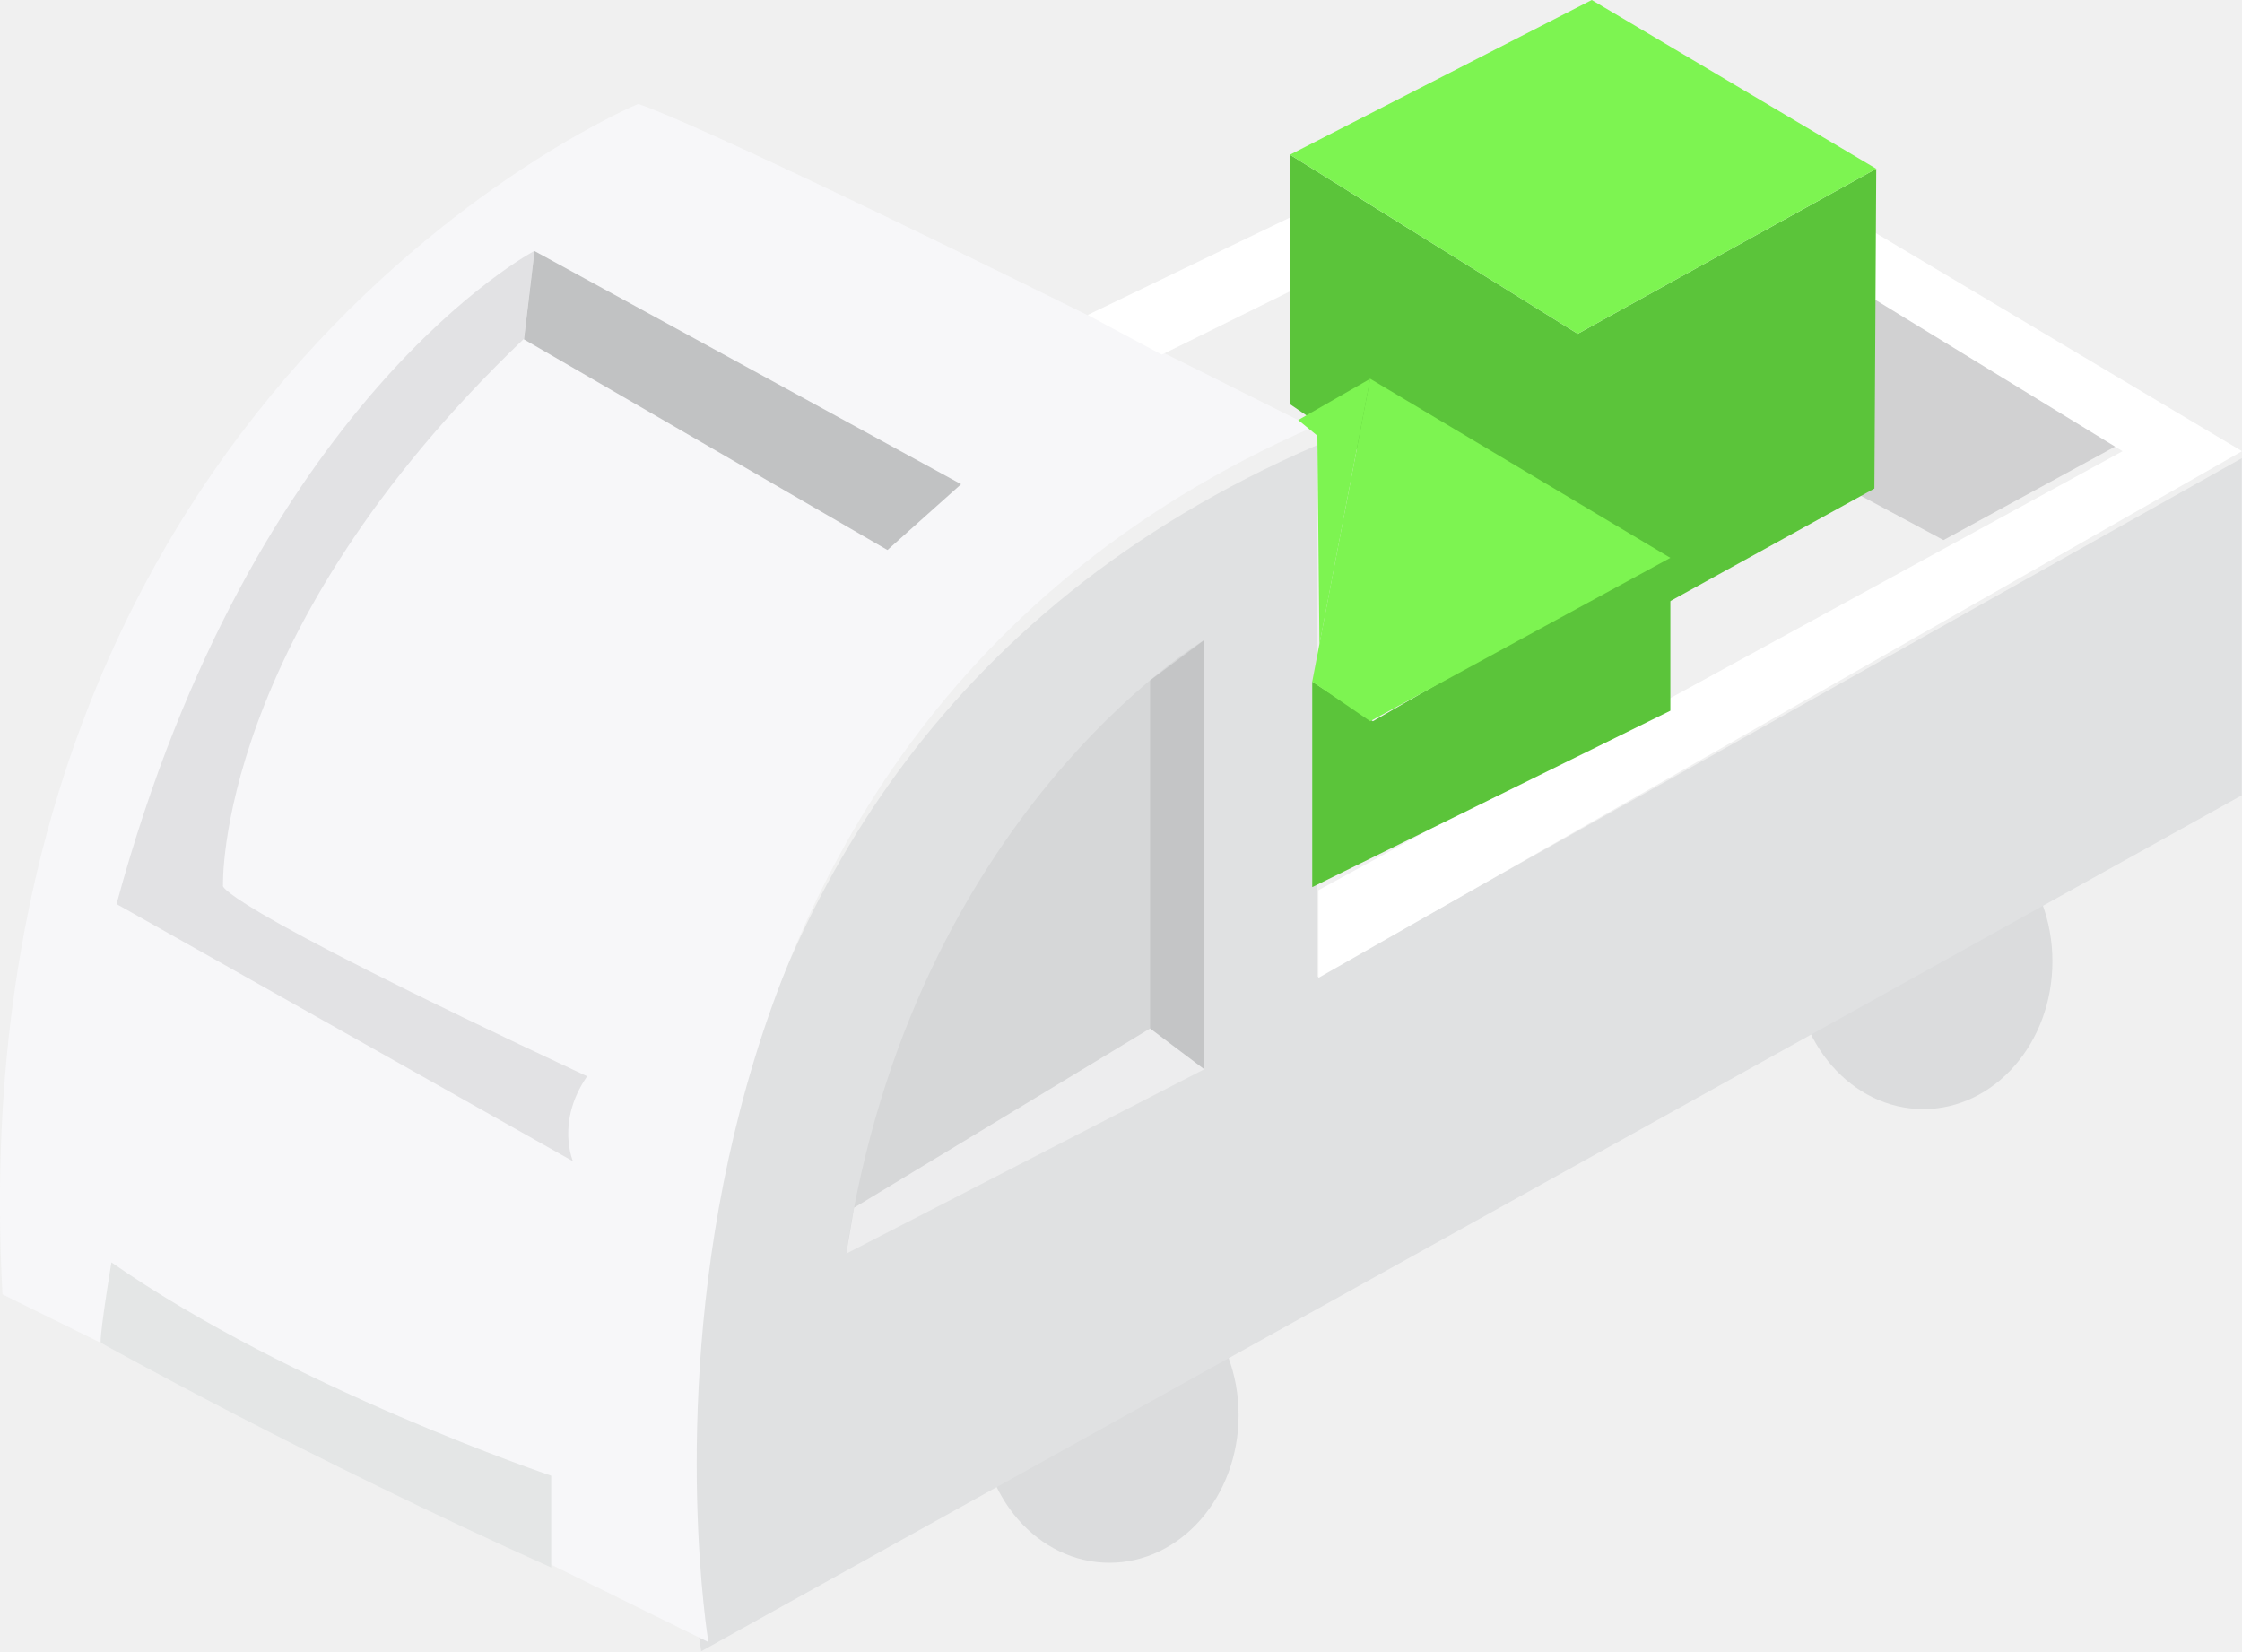
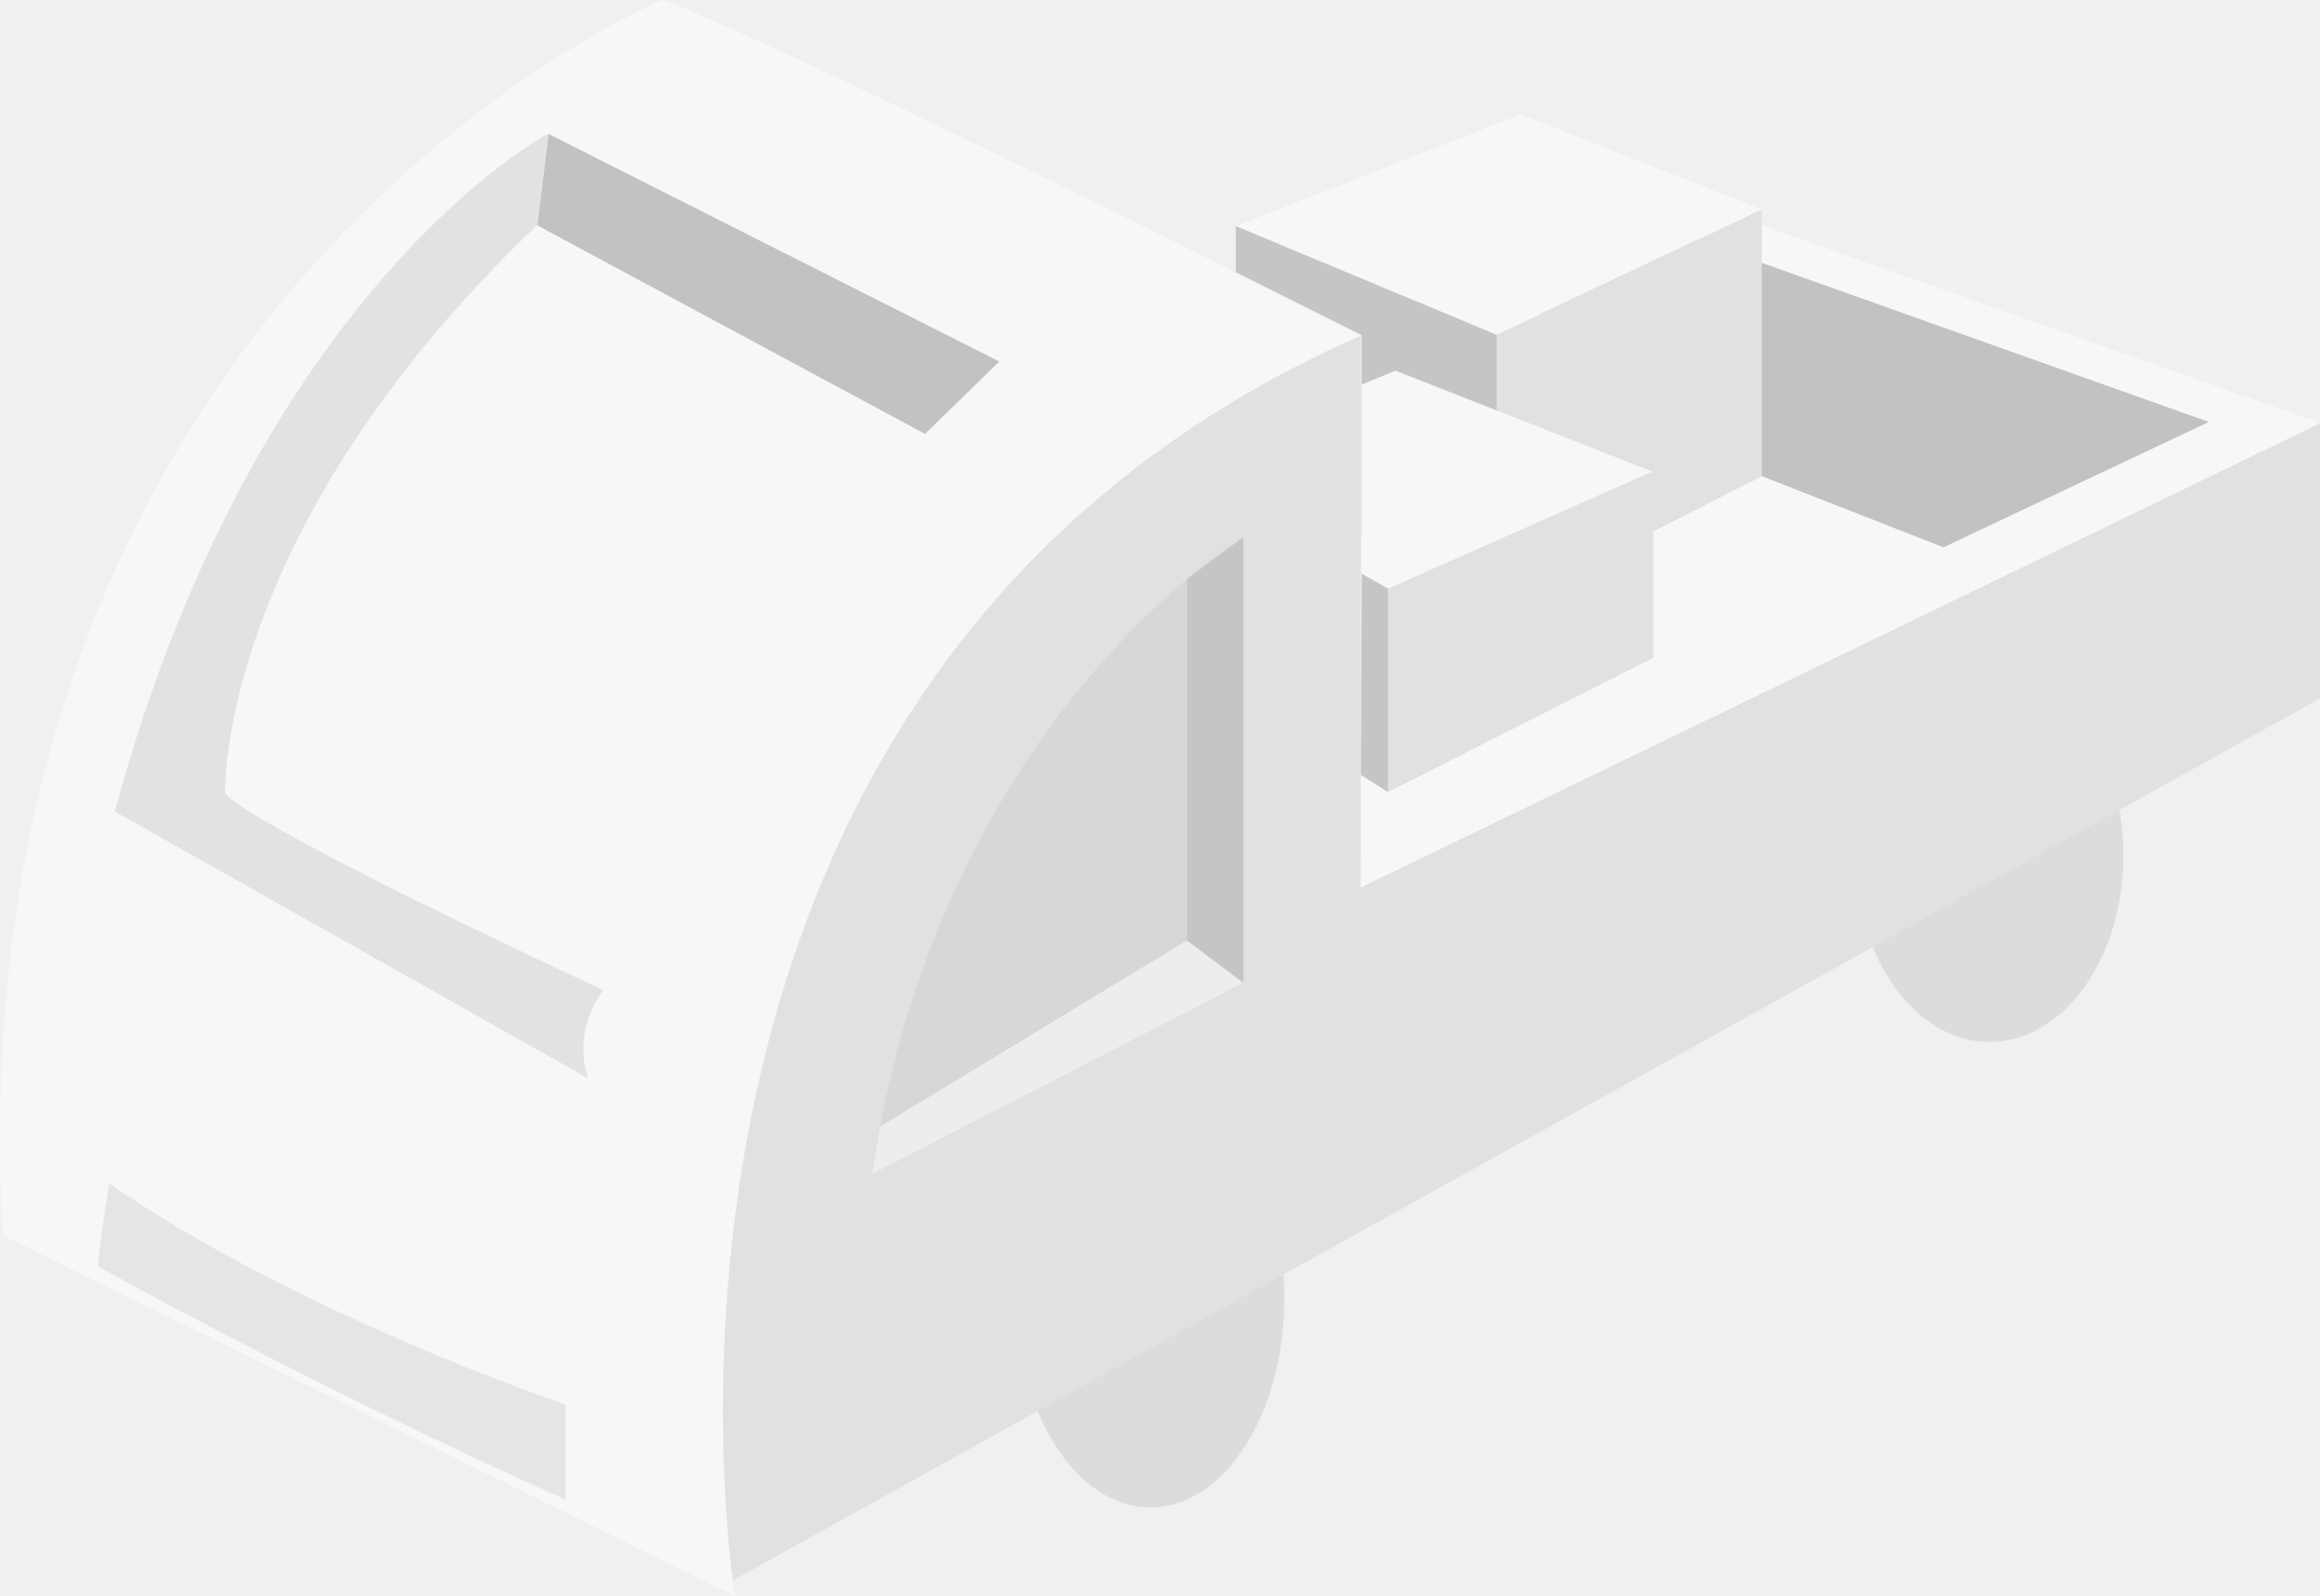
- <svg xmlns="http://www.w3.org/2000/svg" viewBox="0 0 108.68 80.04">
+ <svg xmlns="http://www.w3.org/2000/svg" viewBox="0 0 83.67 57.56">
  <defs>
-     <style>.d{fill:#d6d7d8;}.e{fill:#fff;}.f{fill:#7df451;}.g{fill:#f7f7f9;}.h{fill:#c1c2c3;}.i{fill:#d1d1d2;}.j{fill:#ededee;}.k{fill:#5bc43a;}.l{fill:#e4e6e6;}.m{fill:#e2e2e4;}.n{fill:#e0e1e2;}.o{fill:#c4c5c6;}.p{fill:#dbdcdd;}</style>
+     <style>.d{fill:#d6d7d8;}.e{fill:#fff;}.f{fill:#f7f7f9;}.g{fill:#c1c2c3;}.h{fill:#ededee;}.i{fill:#e4e6e6;}.j{fill:#e2e2e4;}.k{fill:#e0e1e2;}.l{fill:#c4c5c6;}.m{fill:#dbdcdd;}</style>
  </defs>
  <g id="a" />
  <g id="b">
    <g id="c">
-       <ellipse class="p" cx="53.78" cy="68.59" rx="6.26" ry="7.16" />
-       <ellipse class="p" cx="93.23" cy="46.6" rx="6.26" ry="7.16" />
-       <path class="n" d="M33.99,80.04s-7.4-42.38,29.87-58.47v25.79l44.81-25.15v16.34L33.99,80.04Z" />
-       <path class="d" d="M58.38,31.02s-14.17,8.43-17.36,29.74l17.36-8.94V31.02Z" />
-       <polygon class="j" points="41.4 58.54 58.38 48.26 58.38 51.83 41.02 60.77 41.4 58.54" />
-       <polygon class="o" points="55.75 32.98 55.75 49.85 58.38 51.83 58.38 31.02 55.75 32.98" />
-       <polygon class="i" points="90.31 14.13 102.56 21.63 94.21 26.18 90.09 23.97 90.31 14.13" />
-       <path class="g" d="M34.34,79.6s-7.15-42.89,29.28-58.89C33.77,5.72,30.93,5.04,30.93,5.04,30.93,5.04-2.26,18.83,.12,62.74l34.21,16.85Z" />
-       <polygon class="e" points="63.91 43.15 63.91 47.4 108.68 21.87 77.53 3.32 52.72 15.27 56.32 17.19 77.87 6.55 102.89 21.87 63.91 43.15" />
-       <path class="m" d="M27.78,56.3s-.85-1.91,.68-4.13c-18.55-8.68-17.65-9.26-17.65-9.26,0,0-.39-12.19,14.59-26.49l.51-4.26s-13.62,7.15-20.26,31.66l22.13,12.47Z" />
-       <polygon class="k" points="62.53 19.59 62.53 7.5 76.48 16.18 90.95 8.18 90.86 23.68 78.53 30.48 62.53 19.59" />
-       <polygon class="h" points="25.91 12.17 25.4 16.45 43.02 26.66 46.59 23.47 25.91 12.17" />
-       <path class="l" d="M4.89,65.09s10.09,5.63,21.83,10.89v-4.45s-12.51-4.21-21.32-10.34c-.64,3.96-.51,3.9-.51,3.9Z" />
-       <polygon class="f" points="62.53 7.5 77.16 0 90.95 8.18 76.48 16.18 62.53 7.5" />
-       <polygon class="k" points="63.61 33.04 66.55 34.96 80.97 26.66 80.97 34.45 63.61 43 63.61 33.04" />
-       <polygon class="f" points="66.42 18.36 80.97 27.04 66.42 34.96 63.61 33.04 66.42 18.36" />
-       <polygon class="f" points="62.93 20.36 66.42 18.36 63.96 31.24 63.86 21.12 62.93 20.36" />
+       <g>
+         <g>
+           <ellipse class="m" cx="41.49" cy="46.82" rx="4.83" ry="7.55" />
+           <ellipse class="m" cx="71.75" cy="30.86" rx="4.83" ry="6.72" />
+           <path class="k" d="M26.02,57.23S20.3,24.51,49.08,12.09V32L83.67,15.26v9.93L26.02,57.23Z" />
+           <path class="d" d="M44.84,19.38s-10.94,6.5-13.4,22.96l13.4-6.9V19.38Z" />
+           <polygon class="h" points="31.74 40.63 44.84 32.69 44.84 35.45 31.44 42.35 31.74 40.63" />
+           <polygon class="l" points="42.81 20.89 42.81 33.92 44.84 35.45 44.84 19.38 42.81 20.89" />
+           <path class="f" d="M26.51,57.56S20.99,24.44,49.11,12.09C26.07,.53,23.88,0,23.88,0,23.88,0-1.75,10.64,.09,44.55l26.41,13.01Z" />
+           <line class="e" x1="40.09" y1="3.97" x2="42.88" y2="5.45" />
+           <path class="j" d="M21.22,38.9s-.66-1.48,.53-3.19c-14.32-6.7-13.63-7.15-13.63-7.15,0,0-.3-9.41,11.26-20.45l.39-3.29S9.26,10.35,4.14,29.27l17.08,9.63Z" />
+           <polygon class="g" points="19.78 4.83 19.38 8.13 33.36 15.65 36.04 13.04 19.78 4.83" />
+           <path class="i" d="M3.55,45.69s7.79,4.35,16.85,8.4v-3.43s-9.66-3.25-16.46-7.98c-.49,3.06-.39,3.01-.39,3.01Z" />
+           <polygon class="f" points="83.67 15.26 55.95 5.45 44.57 9.82 49.11 12.09 49.08 32 83.67 15.26" />
+           <polygon class="f" points="49.08 32 83.67 15.26 81.32 14.43 49.11 29.65 49.08 32" />
+           <polygon class="f" points="79.66 15.22 54.15 6.14 55.95 5.45 81.93 14.65 79.66 15.22" />
+           <polygon class="f" points="55.56 6.64 45.84 10.46 44.57 9.82 54.15 6.14 55.56 6.64" />
+           <polygon class="g" points="55.56 6.64 55.56 14.05 70.09 19.74 79.66 15.22 55.56 6.64" />
+         </g>
+         <polygon class="k" points="53.98 12.07 53.98 22.03 63.54 17.18 63.54 7.55 53.98 12.07" />
+         <polygon class="l" points="44.57 8.15 44.57 9.82 49.11 12.09 49.11 19.38 53.98 22.03 53.98 12.07 44.57 8.15" />
+         <polygon class="k" points="50.06 21.23 50.06 28.57 59.63 23.72 59.63 16.92 50.06 21.23" />
+         <polygon class="f" points="50.06 21.23 59.59 17.01 50.33 13.37 49.11 13.87 49.11 20.69 50.06 21.23" />
+         <polygon class="l" points="50.06 28.57 49.08 27.95 49.11 20.69 50.06 21.23 50.06 28.57" />
+         <polygon class="f" points="44.57 8.15 54.85 4.13 63.54 7.55 53.98 12.07 44.57 8.15" />
+       </g>
    </g>
  </g>
</svg>
